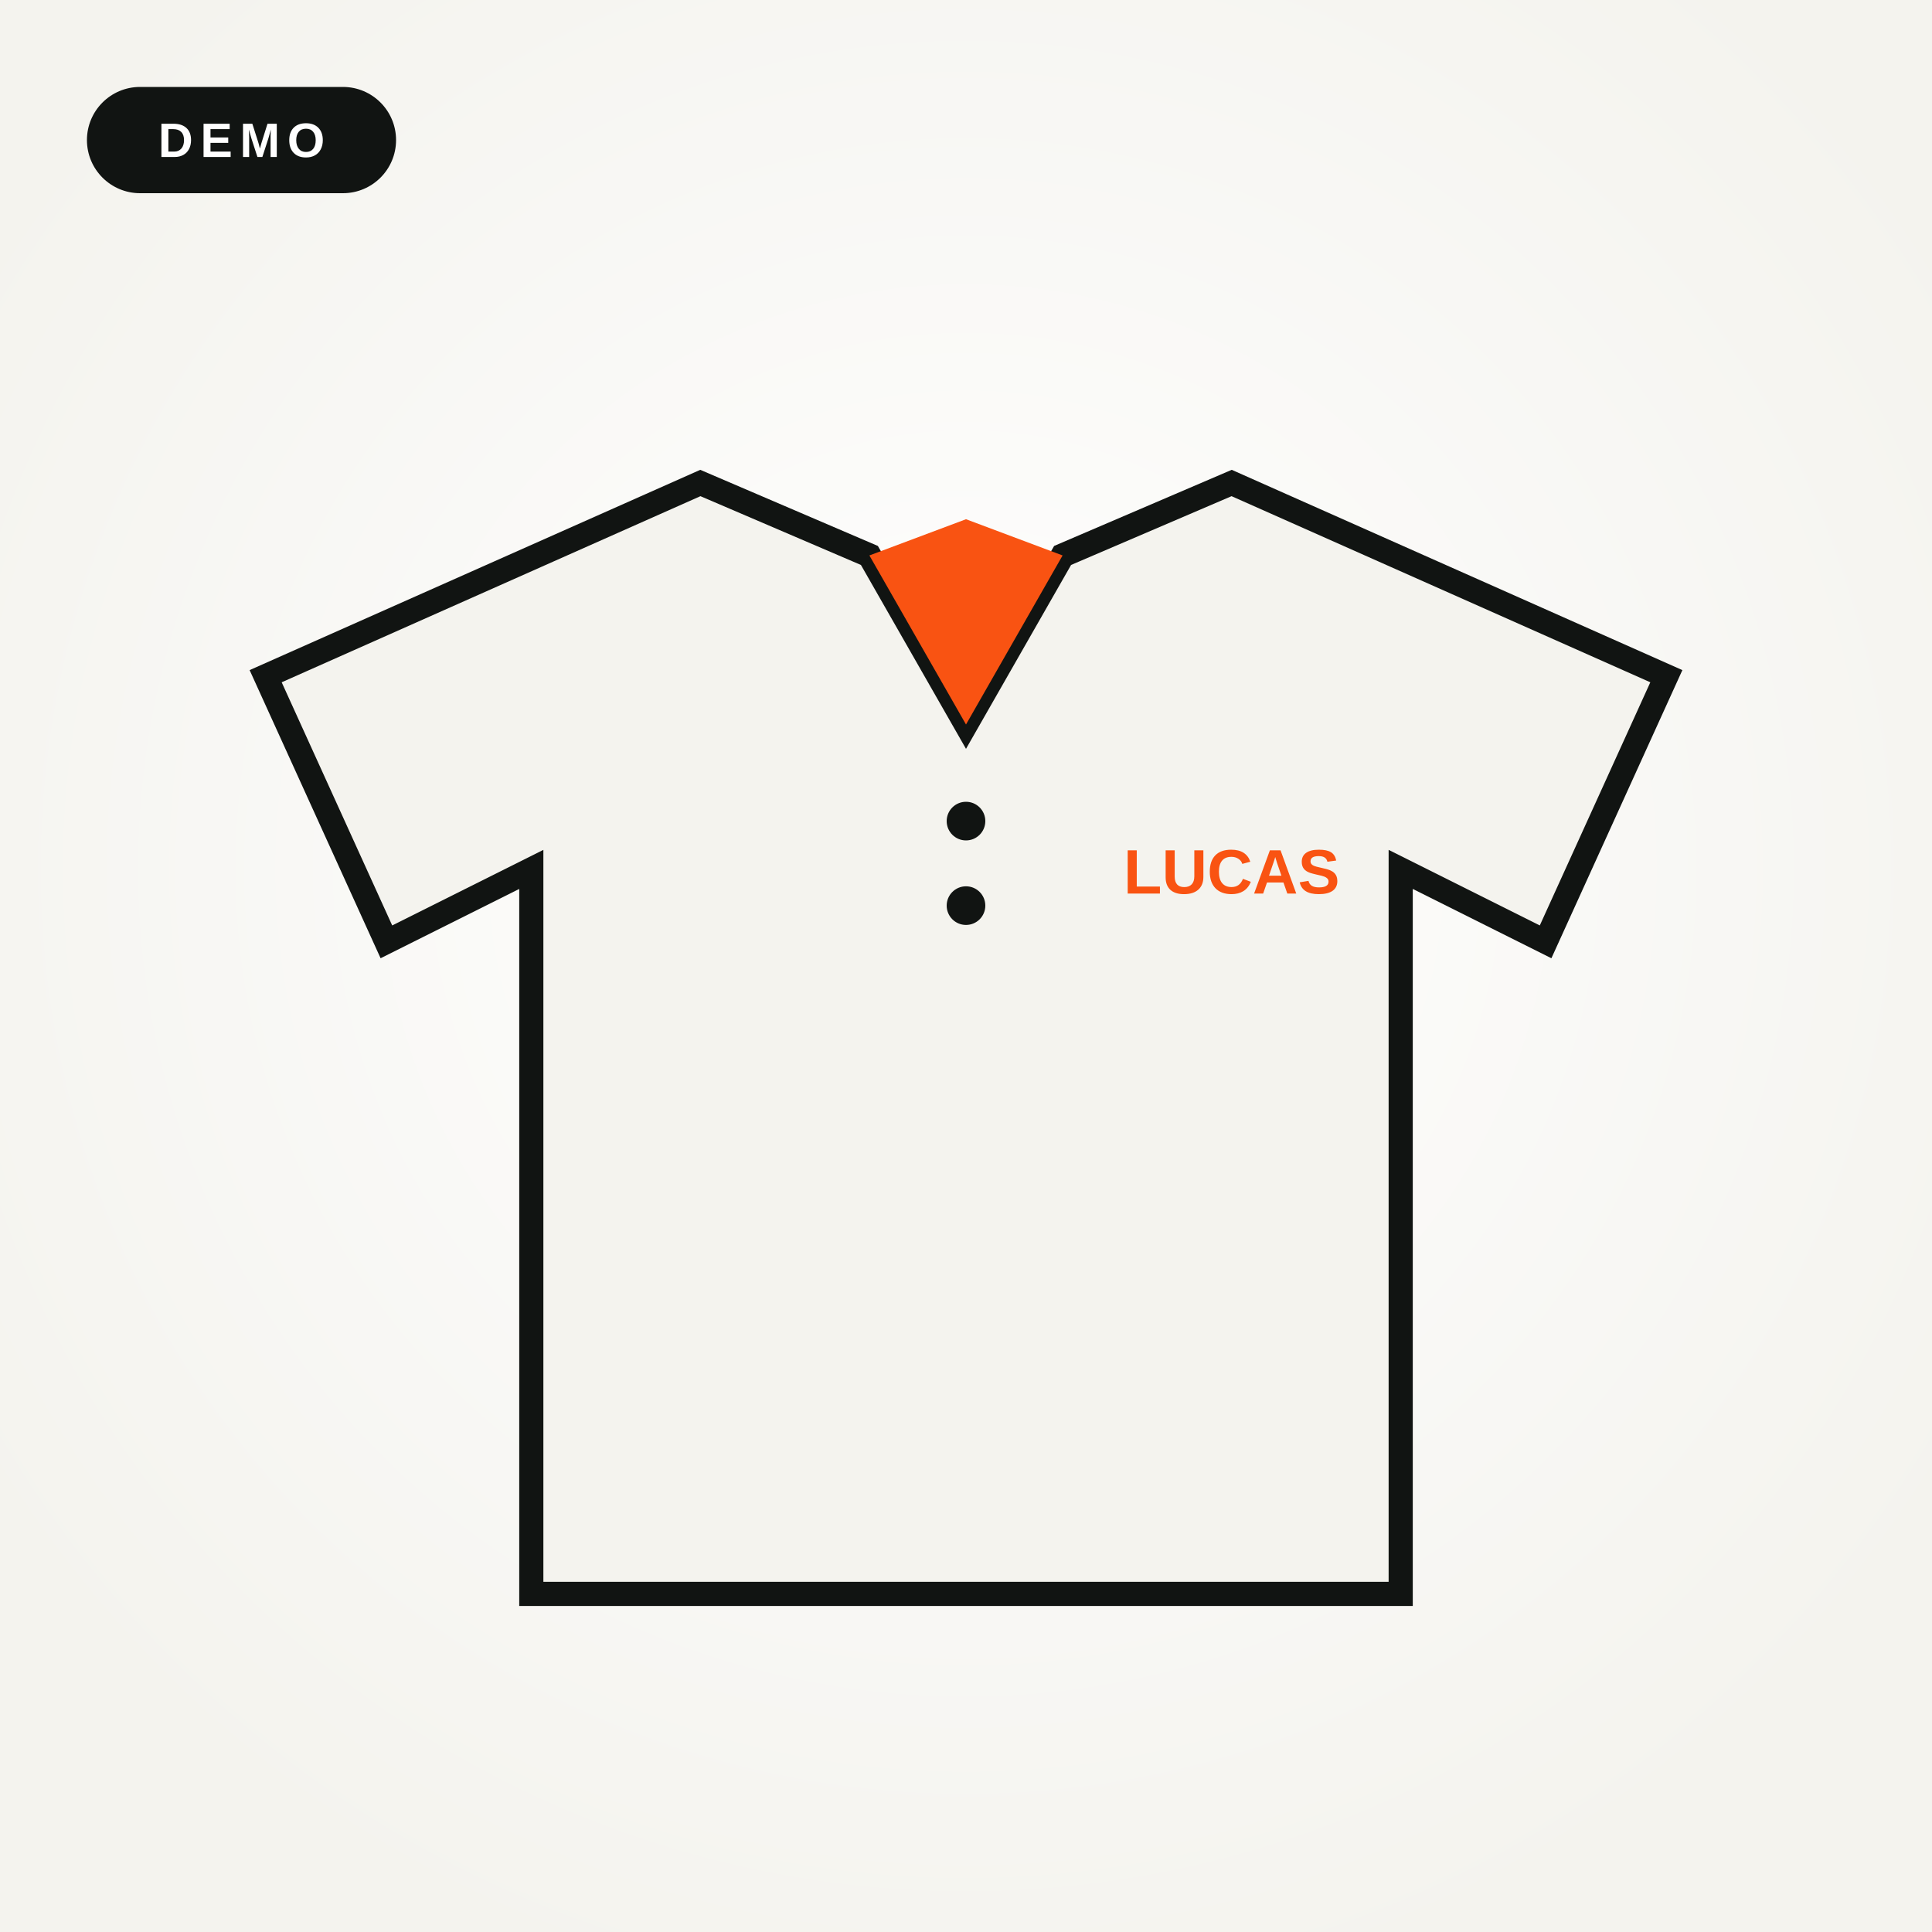
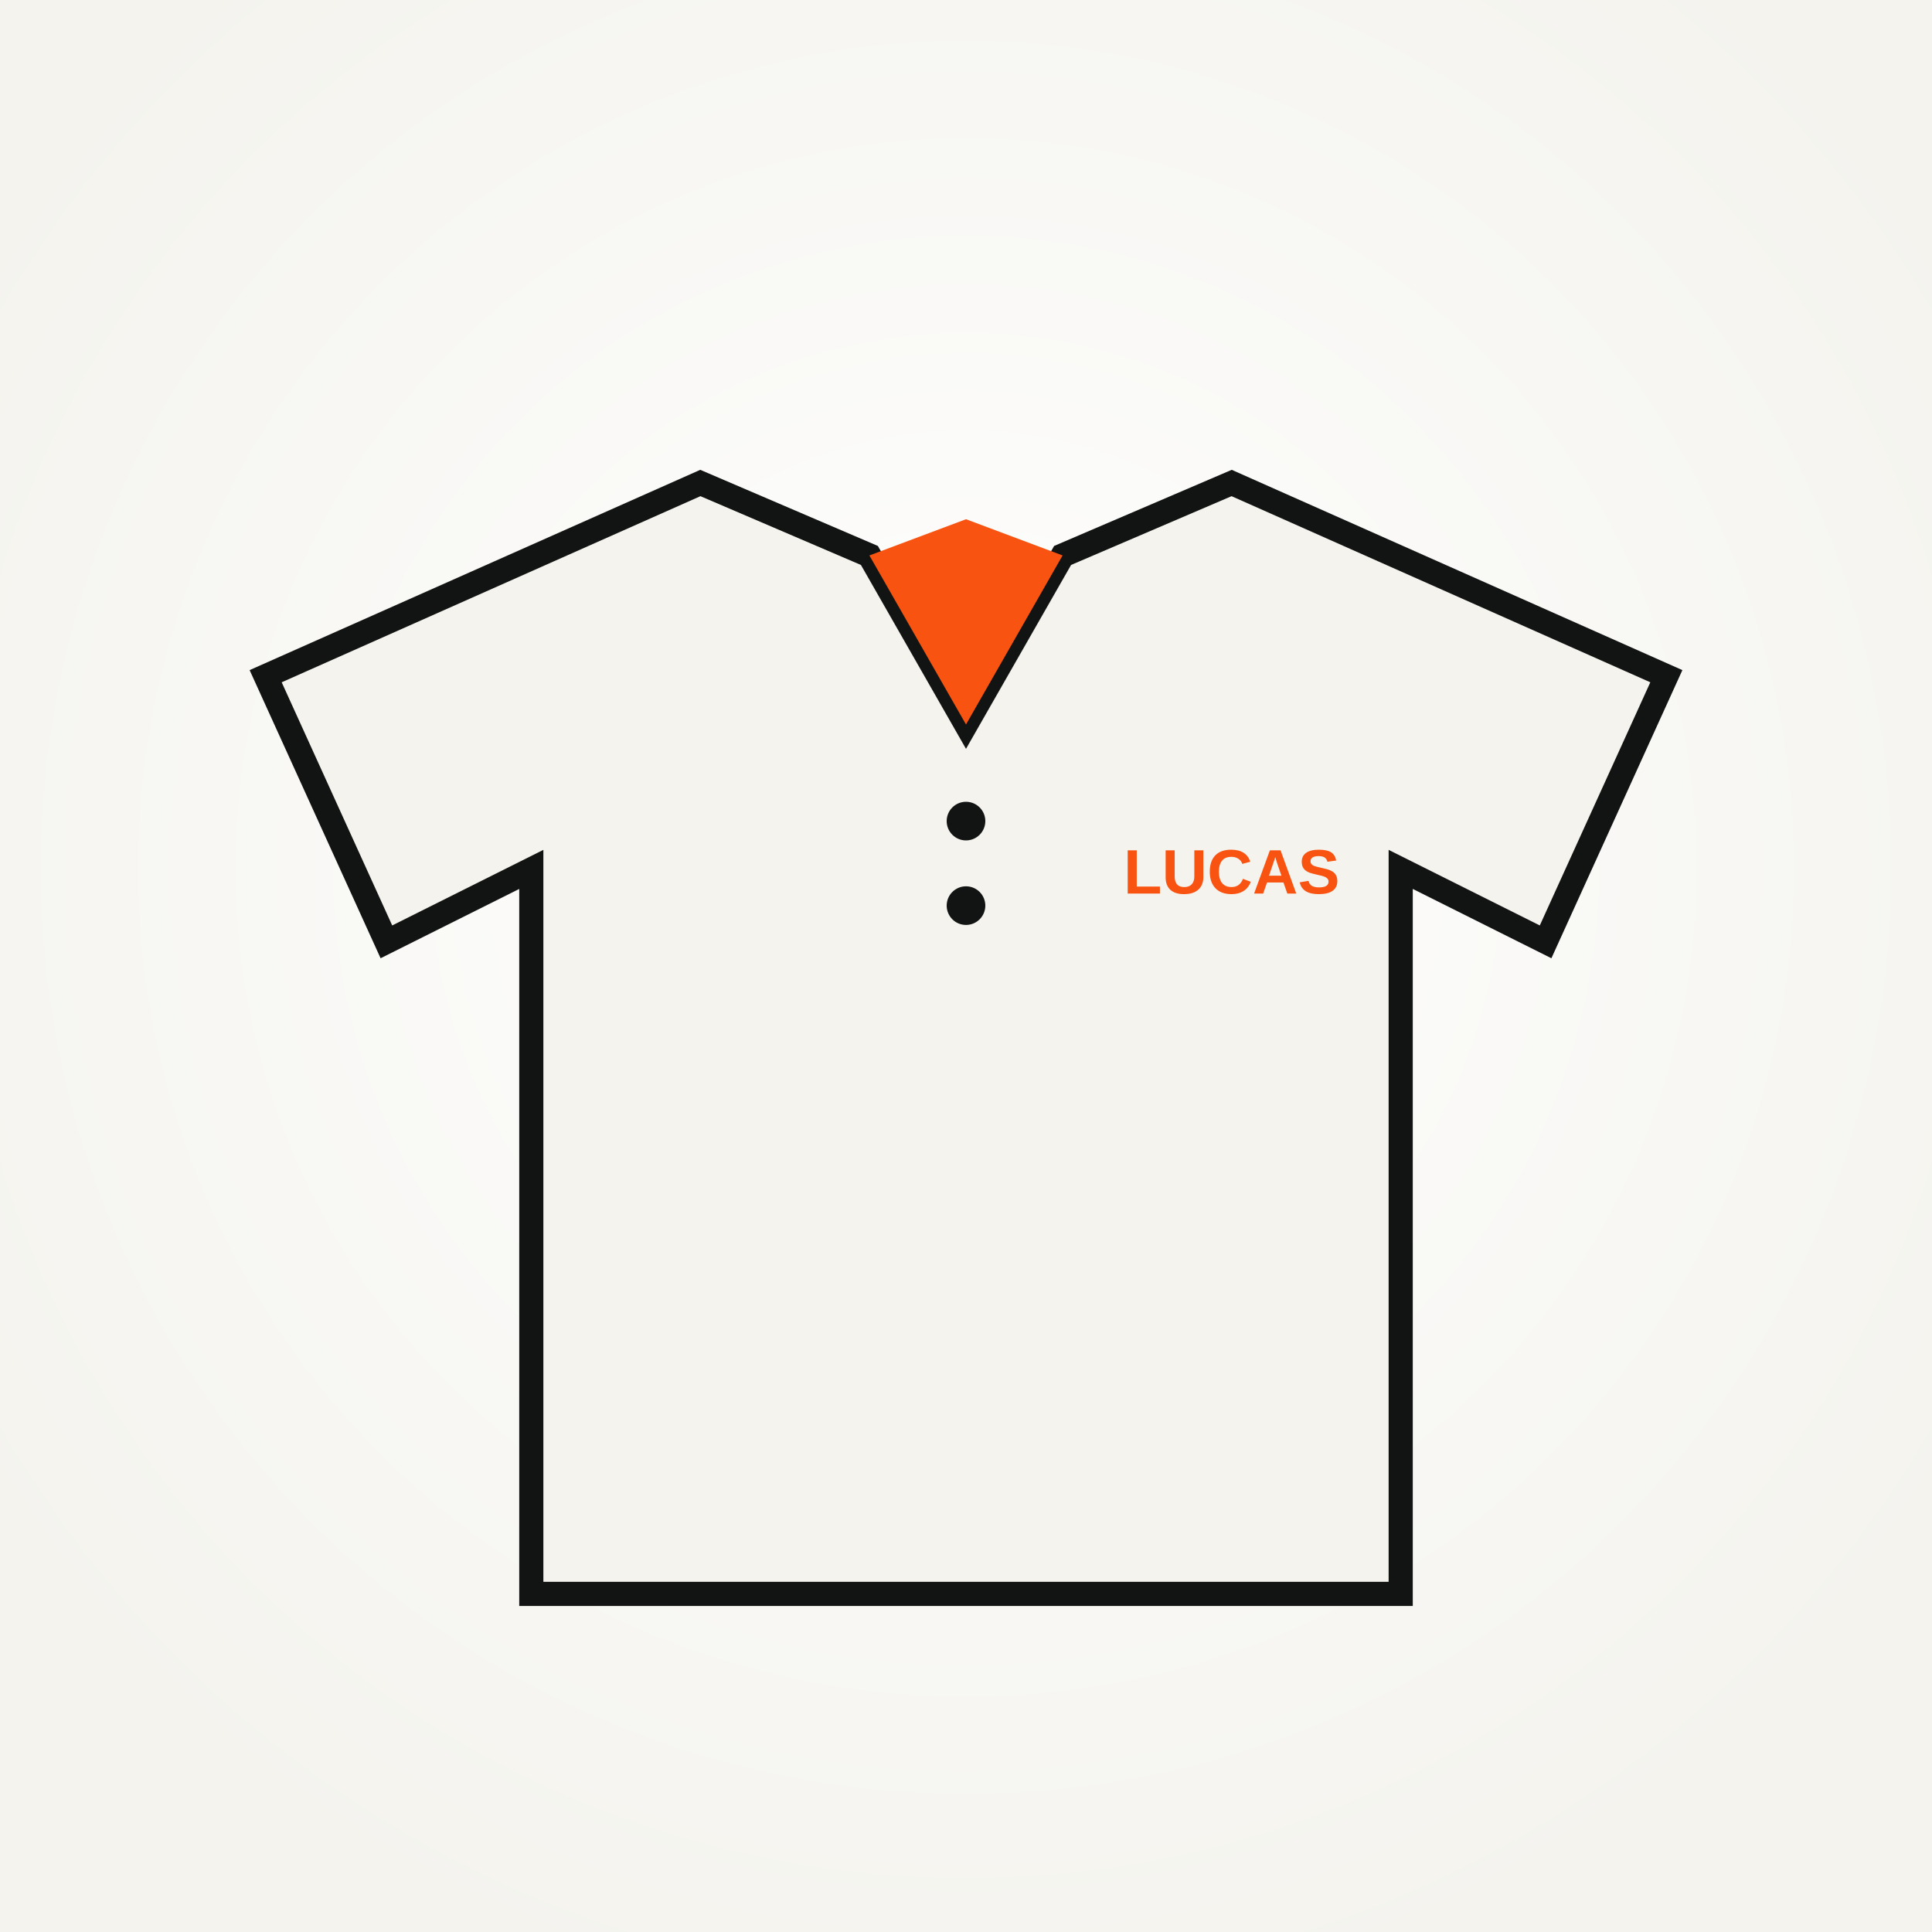
<svg xmlns="http://www.w3.org/2000/svg" viewBox="0 0 800 800" width="800" height="800">
  <defs>
    <radialGradient id="glow" cx="50%" cy="45%" r="60%">
      <stop offset="0" stop-color="#ffffff" />
      <stop offset="1" stop-color="#f4f3ee" />
    </radialGradient>
  </defs>
  <rect width="800" height="800" fill="url(#glow)" />
  <g transform="translate(400 430)">
    <path d="M-110 -230 L-40 -200 L0 -130 L40 -200 L110 -230 L290 -150 L240 -40 L180 -70 L180 230 L-180 230 L-180 -70 L-240 -40 L-290 -150 Z" fill="#f4f3ee" stroke="#111412" stroke-width="10" />
    <path d="M-40 -200 L0 -130 L40 -200 L0 -215 Z" fill="#f95312" />
    <circle cx="0" cy="-90" r="8" fill="#111412" />
    <circle cx="0" cy="-55" r="8" fill="#111412" />
    <text x="110" y="-60" text-anchor="middle" font-family="Arial Black, Arial, sans-serif" font-size="26" font-weight="900" fill="#f95312">LUCAS</text>
  </g>
-   <g transform="translate(36 36)">
-     <rect width="128" height="44" rx="22" fill="#111412" />
-     <text x="64" y="29" text-anchor="middle" font-family="Arial, sans-serif" font-size="20" font-weight="700" fill="#ffffff" letter-spacing="3">DEMO</text>
-   </g>
</svg>
